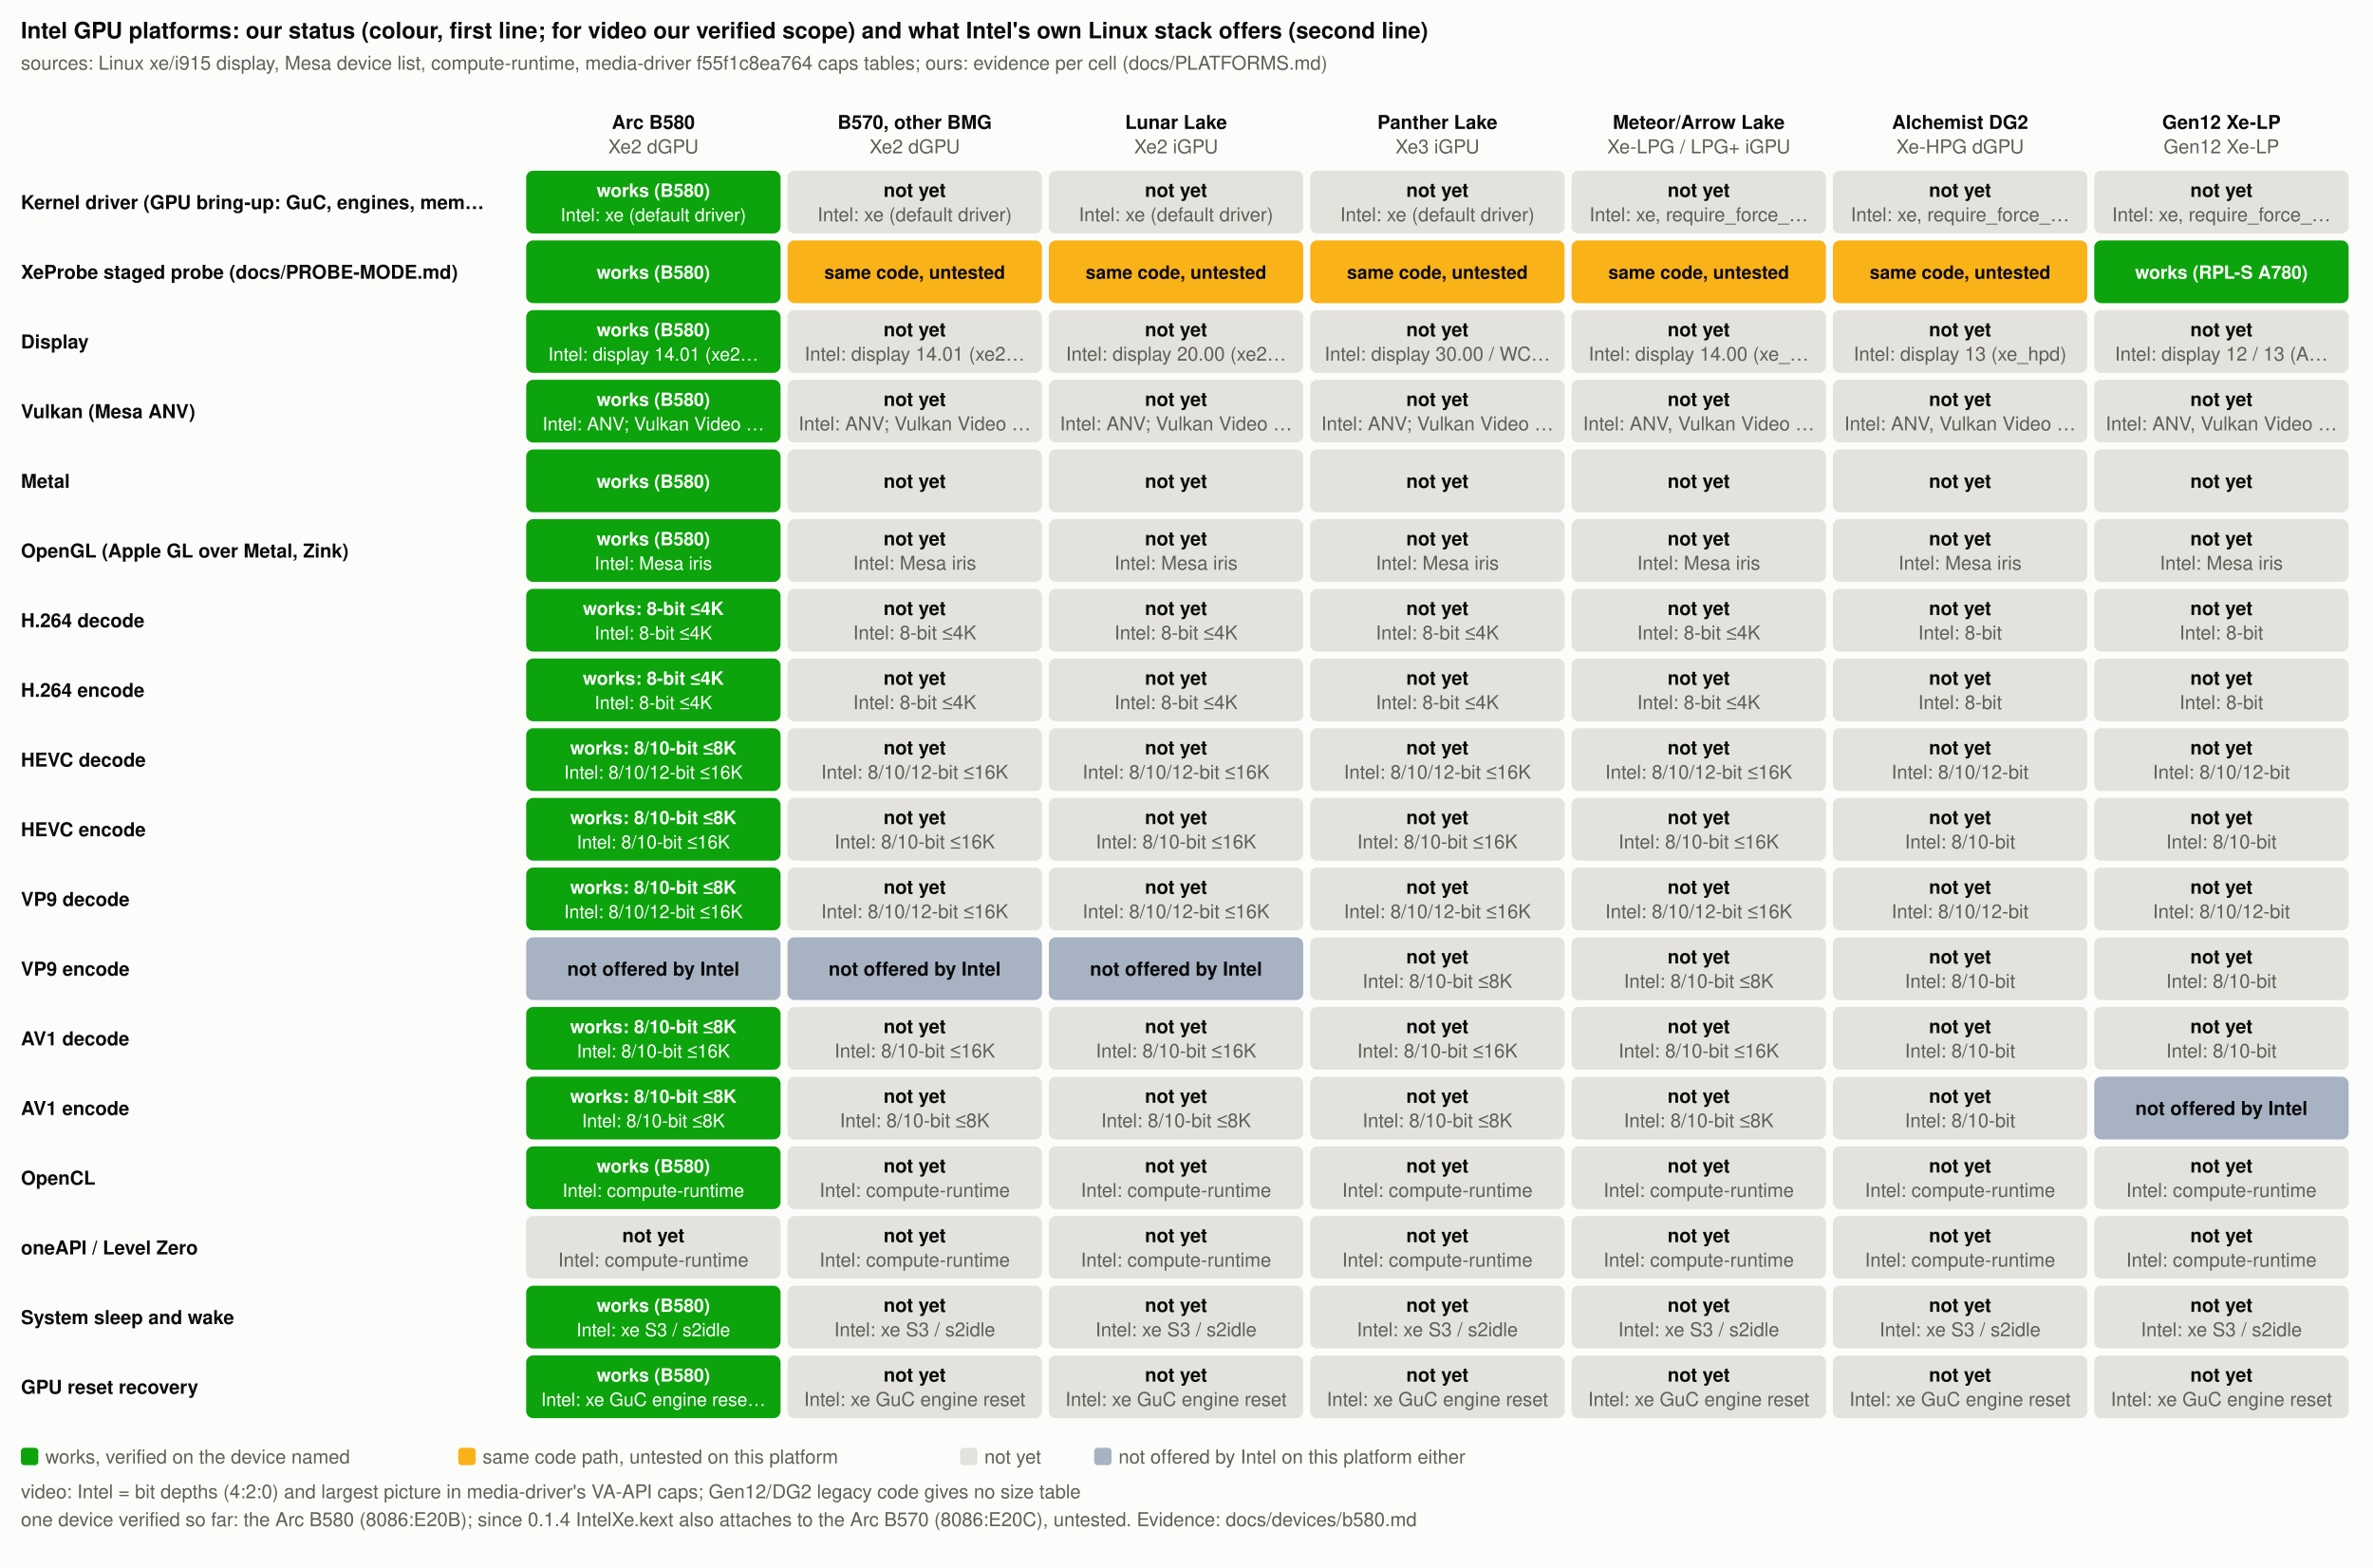
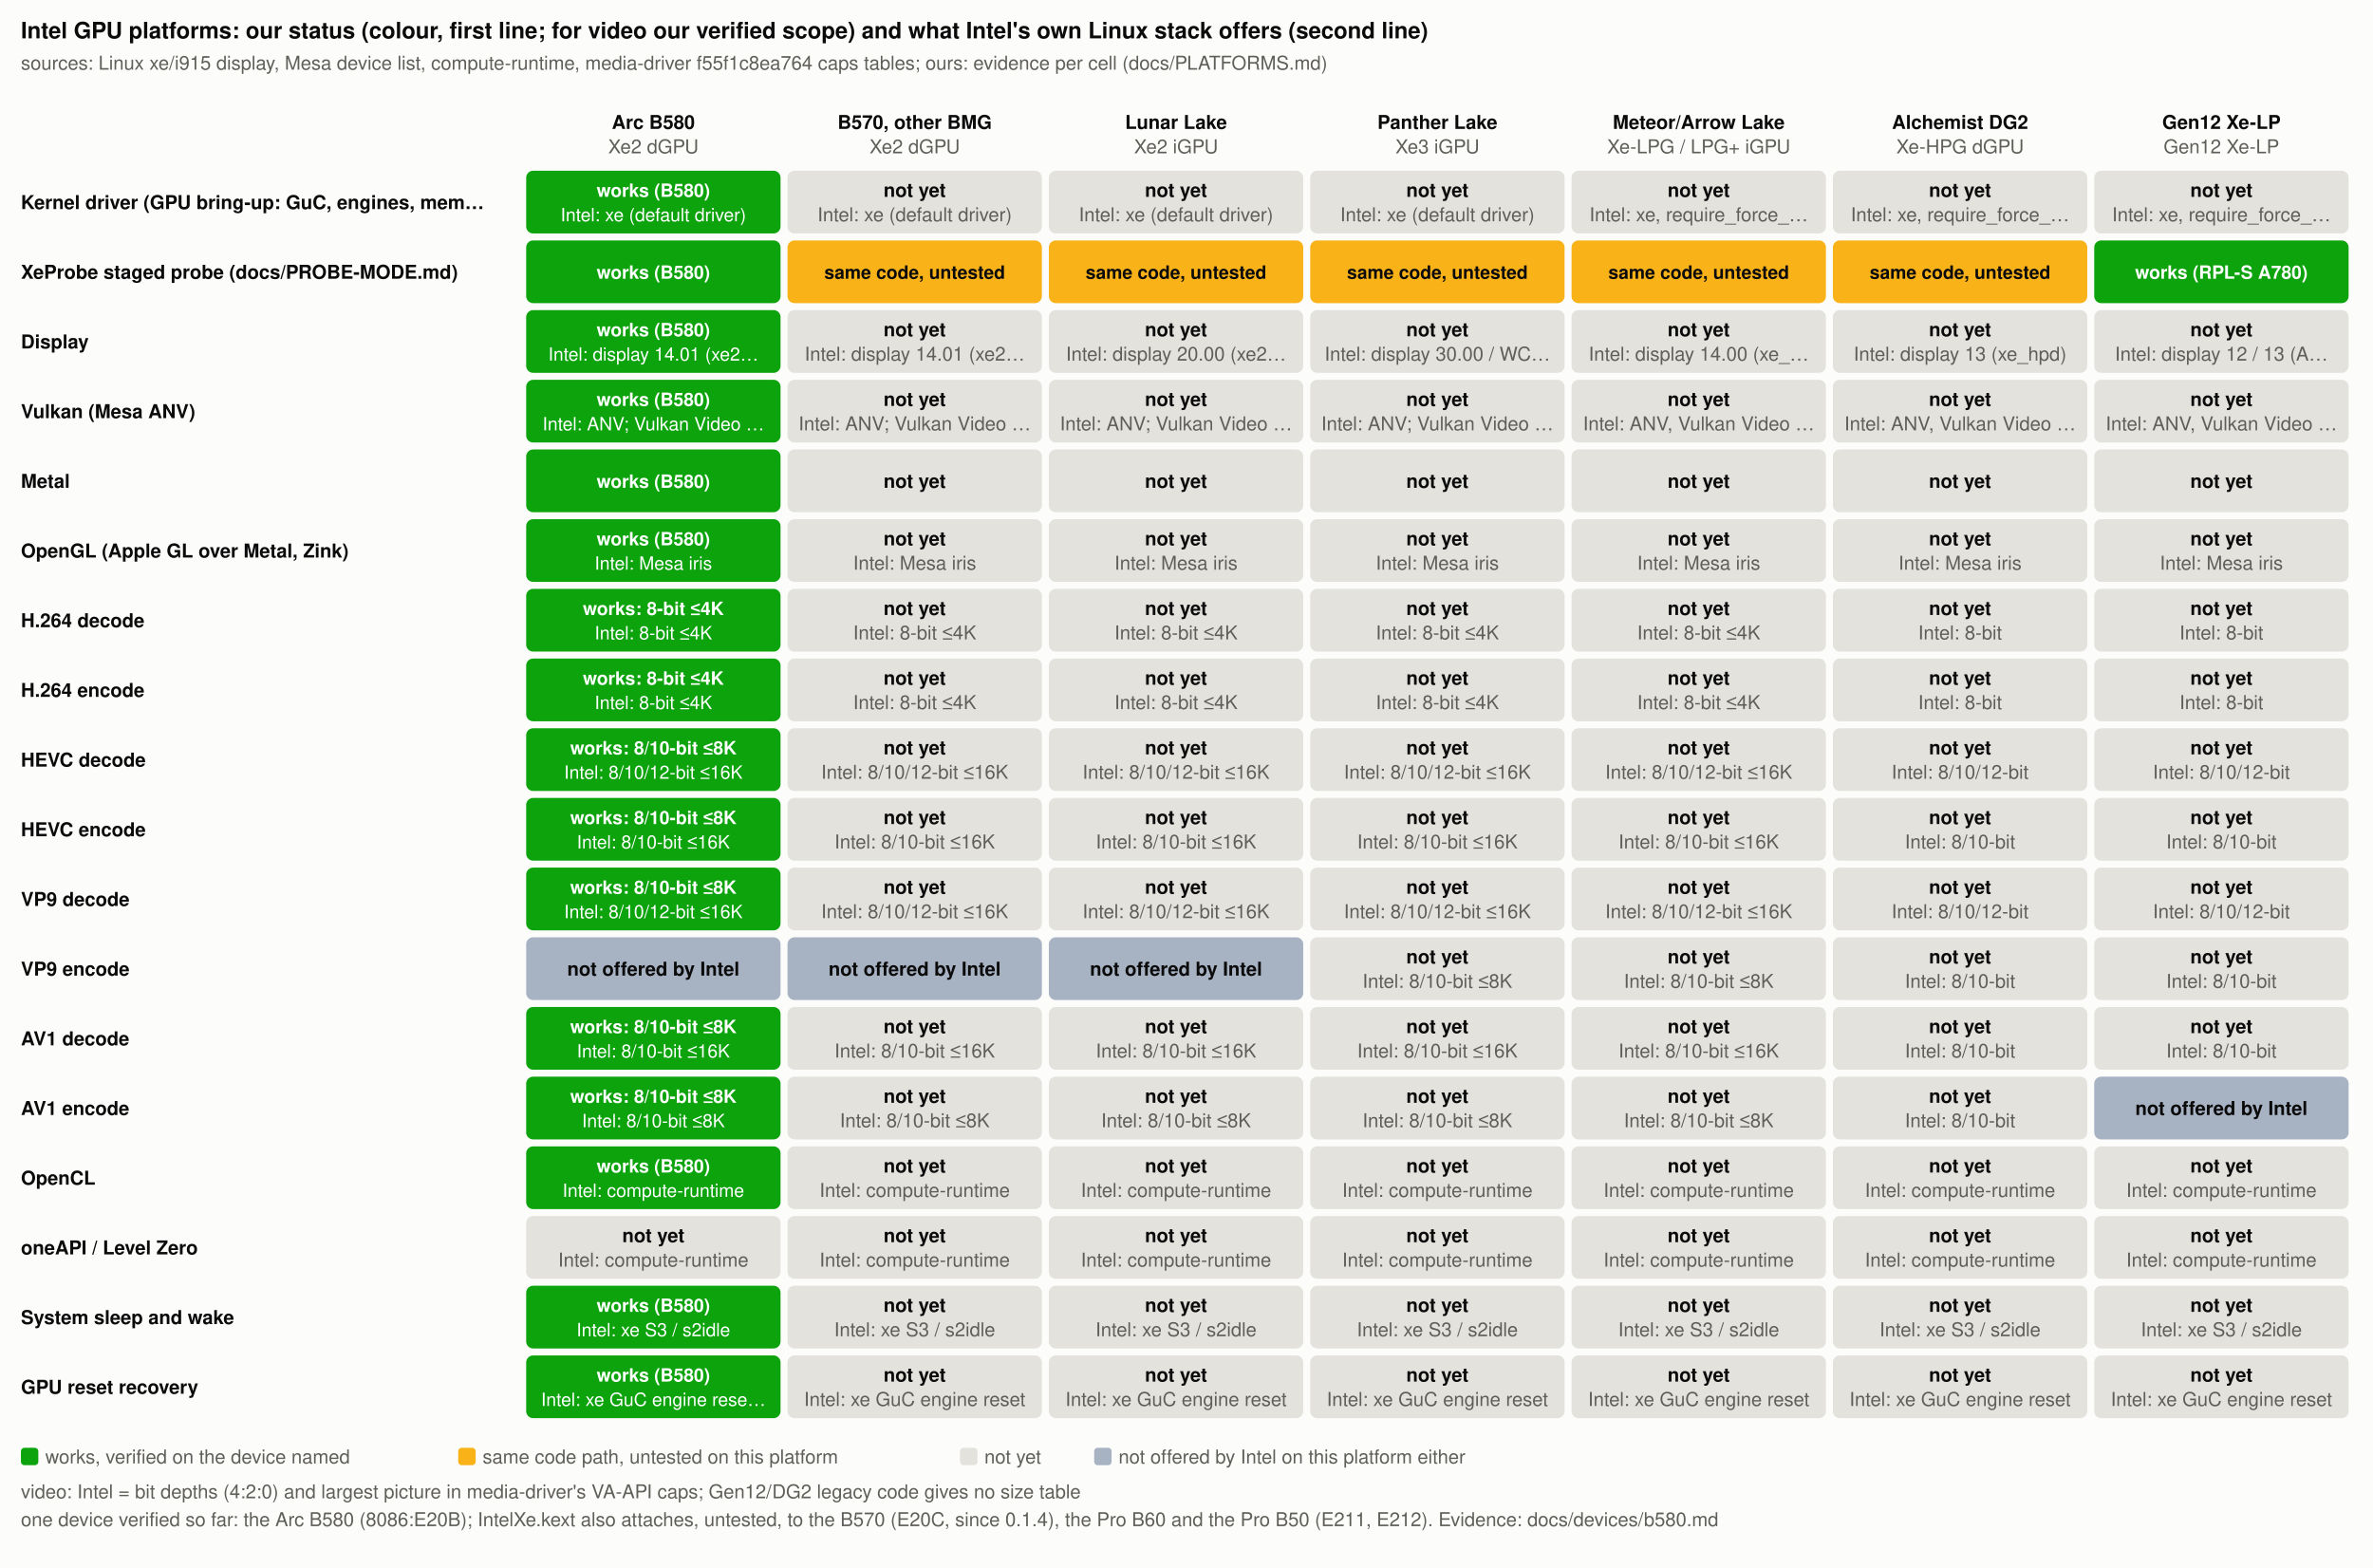
<svg xmlns="http://www.w3.org/2000/svg" width="1362" height="900" viewBox="0 0 1362 900" role="img" aria-label="Intel GPU platforms">
  <style>.bg{fill:#fcfcfb}.fr{fill:none;stroke:#c3c2b7;stroke-width:1}.t{fill:#0b0b0b;font:600 13px -apple-system,BlinkMacSystemFont,'Segoe UI',Helvetica,Arial,sans-serif}.l{fill:#0b0b0b;font:600 11px -apple-system,BlinkMacSystemFont,'Segoe UI',Helvetica,Arial,sans-serif}.s{fill:#5f5e58;font:11px -apple-system,BlinkMacSystemFont,'Segoe UI',Helvetica,Arial,sans-serif}.ok{fill:#0ca30c}.okc{fill:#86cf86}.bad{fill:#d03b3b}.hang{fill:#f5891f}.warn{fill:#fab219}.empty{fill:#e3e2dc}.na{fill:#b3b2a9}.nah{fill:#cfcec6}.blue{fill:#2a78d6}.ns{fill:#a7b2c3}.unv{fill:#7d8ca3}.nn{fill:#3a3a37}@media (prefers-color-scheme:dark){.bg{fill:#1a1a19}.fr{stroke:#383835}.t,.l{fill:#f1f0ea}.s{fill:#a9a89f}.ok{fill:#1fb51f}.okc{fill:#3f7f3f}.bad{fill:#d93636}.hang{fill:#f5891f}.warn{fill:#fab219}.empty{fill:#2a2a27}.na{fill:#6a6963}.nah{fill:#55544e}.blue{fill:#4d94e8}.ns{fill:#56627a}.unv{fill:#6f7f99}.nn{fill:#050505}}</style>
  <rect class="bg" width="1362" height="900" />
  <text x="12.0" y="22.0" class="t" text-anchor="start">Intel GPU platforms: our status (colour, first line; for video our verified scope) and what Intel's own Linux stack offers (second line)</text>
  <text x="12.0" y="40.0" class="s" text-anchor="start">sources: Linux xe/i915 display, Mesa device list, compute-runtime, media-driver f55f1c8ea764 caps tables; ours: evidence per cell (docs/PLATFORMS.md)</text>
  <text x="375.0" y="74.0" class="l" text-anchor="middle">Arc B580</text>
  <text x="375.0" y="88.0" class="s" text-anchor="middle">Xe2 dGPU</text>
  <text x="525.0" y="74.0" class="l" text-anchor="middle">B570, other BMG</text>
  <text x="525.0" y="88.0" class="s" text-anchor="middle">Xe2 dGPU</text>
  <text x="675.0" y="74.0" class="l" text-anchor="middle">Lunar Lake</text>
  <text x="675.0" y="88.0" class="s" text-anchor="middle">Xe2 iGPU</text>
  <text x="825.0" y="74.0" class="l" text-anchor="middle">Panther Lake</text>
  <text x="825.0" y="88.0" class="s" text-anchor="middle">Xe3 iGPU</text>
  <text x="975.0" y="74.0" class="l" text-anchor="middle">Meteor/Arrow Lake</text>
  <text x="975.0" y="88.0" class="s" text-anchor="middle">Xe-LPG / LPG+ iGPU</text>
  <text x="1125.0" y="74.0" class="l" text-anchor="middle">Alchemist DG2</text>
  <text x="1125.0" y="88.0" class="s" text-anchor="middle">Xe-HPG dGPU</text>
  <text x="1275.0" y="74.0" class="l" text-anchor="middle">Gen12 Xe-LP</text>
  <text x="1275.0" y="88.0" class="s" text-anchor="middle">Gen12 Xe-LP</text>
  <text x="12.0" y="120.0" class="l" text-anchor="start">Kernel driver (GPU bring-up: GuC, engines, mem…</text>
  <rect x="302" y="98" width="146" height="36" rx="4" class="ok" />
  <text x="375.0" y="113.0" text-anchor="middle" style="fill:#ffffff;font:600 10.5px -apple-system,BlinkMacSystemFont,Segoe UI,Helvetica,Arial,sans-serif">works (B580)</text>
  <text x="375.0" y="127.0" text-anchor="middle" style="fill:#ffffff;font:400 10.5px -apple-system,BlinkMacSystemFont,Segoe UI,Helvetica,Arial,sans-serif">Intel: xe (default driver)</text>
  <rect x="452" y="98" width="146" height="36" rx="4" class="empty" />
  <text x="525.0" y="113.0" class="l" text-anchor="middle">not yet</text>
  <text x="525.0" y="127.0" class="s" text-anchor="middle">Intel: xe (default driver)</text>
  <rect x="602" y="98" width="146" height="36" rx="4" class="empty" />
  <text x="675.0" y="113.0" class="l" text-anchor="middle">not yet</text>
  <text x="675.0" y="127.0" class="s" text-anchor="middle">Intel: xe (default driver)</text>
  <rect x="752" y="98" width="146" height="36" rx="4" class="empty" />
  <text x="825.0" y="113.0" class="l" text-anchor="middle">not yet</text>
  <text x="825.0" y="127.0" class="s" text-anchor="middle">Intel: xe (default driver)</text>
  <rect x="902" y="98" width="146" height="36" rx="4" class="empty" />
  <text x="975.0" y="113.0" class="l" text-anchor="middle">not yet</text>
  <text x="975.0" y="127.0" class="s" text-anchor="middle">Intel: xe, require_force_…</text>
  <rect x="1052" y="98" width="146" height="36" rx="4" class="empty" />
  <text x="1125.0" y="113.0" class="l" text-anchor="middle">not yet</text>
  <text x="1125.0" y="127.0" class="s" text-anchor="middle">Intel: xe, require_force_…</text>
  <rect x="1202" y="98" width="146" height="36" rx="4" class="empty" />
  <text x="1275.0" y="113.0" class="l" text-anchor="middle">not yet</text>
  <text x="1275.0" y="127.0" class="s" text-anchor="middle">Intel: xe, require_force_…</text>
  <text x="12.0" y="160.0" class="l" text-anchor="start">XeProbe staged probe (docs/PROBE-MODE.md)</text>
  <rect x="302" y="138" width="146" height="36" rx="4" class="ok" />
  <text x="375.0" y="160.0" text-anchor="middle" style="fill:#ffffff;font:600 10.5px -apple-system,BlinkMacSystemFont,Segoe UI,Helvetica,Arial,sans-serif">works (B580)</text>
  <rect x="452" y="138" width="146" height="36" rx="4" class="warn" />
  <text x="525.0" y="160.0" text-anchor="middle" style="fill:#0b0b0b;font:600 10.5px -apple-system,BlinkMacSystemFont,Segoe UI,Helvetica,Arial,sans-serif">same code, untested</text>
  <rect x="602" y="138" width="146" height="36" rx="4" class="warn" />
  <text x="675.0" y="160.0" text-anchor="middle" style="fill:#0b0b0b;font:600 10.5px -apple-system,BlinkMacSystemFont,Segoe UI,Helvetica,Arial,sans-serif">same code, untested</text>
  <rect x="752" y="138" width="146" height="36" rx="4" class="warn" />
  <text x="825.0" y="160.0" text-anchor="middle" style="fill:#0b0b0b;font:600 10.5px -apple-system,BlinkMacSystemFont,Segoe UI,Helvetica,Arial,sans-serif">same code, untested</text>
  <rect x="902" y="138" width="146" height="36" rx="4" class="warn" />
  <text x="975.0" y="160.0" text-anchor="middle" style="fill:#0b0b0b;font:600 10.5px -apple-system,BlinkMacSystemFont,Segoe UI,Helvetica,Arial,sans-serif">same code, untested</text>
  <rect x="1052" y="138" width="146" height="36" rx="4" class="warn" />
  <text x="1125.0" y="160.0" text-anchor="middle" style="fill:#0b0b0b;font:600 10.5px -apple-system,BlinkMacSystemFont,Segoe UI,Helvetica,Arial,sans-serif">same code, untested</text>
  <rect x="1202" y="138" width="146" height="36" rx="4" class="ok" />
  <text x="1275.0" y="160.0" text-anchor="middle" style="fill:#ffffff;font:600 10.5px -apple-system,BlinkMacSystemFont,Segoe UI,Helvetica,Arial,sans-serif">works (RPL-S A780)</text>
  <text x="12.0" y="200.0" class="l" text-anchor="start">Display</text>
  <rect x="302" y="178" width="146" height="36" rx="4" class="ok" />
  <text x="375.0" y="193.0" text-anchor="middle" style="fill:#ffffff;font:600 10.5px -apple-system,BlinkMacSystemFont,Segoe UI,Helvetica,Arial,sans-serif">works (B580)</text>
  <text x="375.0" y="207.0" text-anchor="middle" style="fill:#ffffff;font:400 10.5px -apple-system,BlinkMacSystemFont,Segoe UI,Helvetica,Arial,sans-serif">Intel: display 14.01 (xe2…</text>
  <rect x="452" y="178" width="146" height="36" rx="4" class="empty" />
  <text x="525.0" y="193.0" class="l" text-anchor="middle">not yet</text>
  <text x="525.0" y="207.0" class="s" text-anchor="middle">Intel: display 14.01 (xe2…</text>
  <rect x="602" y="178" width="146" height="36" rx="4" class="empty" />
  <text x="675.0" y="193.0" class="l" text-anchor="middle">not yet</text>
  <text x="675.0" y="207.0" class="s" text-anchor="middle">Intel: display 20.00 (xe2…</text>
  <rect x="752" y="178" width="146" height="36" rx="4" class="empty" />
  <text x="825.0" y="193.0" class="l" text-anchor="middle">not yet</text>
  <text x="825.0" y="207.0" class="s" text-anchor="middle">Intel: display 30.00 / WC…</text>
  <rect x="902" y="178" width="146" height="36" rx="4" class="empty" />
  <text x="975.0" y="193.0" class="l" text-anchor="middle">not yet</text>
  <text x="975.0" y="207.0" class="s" text-anchor="middle">Intel: display 14.00 (xe_…</text>
  <rect x="1052" y="178" width="146" height="36" rx="4" class="empty" />
  <text x="1125.0" y="193.0" class="l" text-anchor="middle">not yet</text>
  <text x="1125.0" y="207.0" class="s" text-anchor="middle">Intel: display 13 (xe_hpd)</text>
  <rect x="1202" y="178" width="146" height="36" rx="4" class="empty" />
  <text x="1275.0" y="193.0" class="l" text-anchor="middle">not yet</text>
  <text x="1275.0" y="207.0" class="s" text-anchor="middle">Intel: display 12 / 13 (A…</text>
  <text x="12.0" y="240.0" class="l" text-anchor="start">Vulkan (Mesa ANV)</text>
  <rect x="302" y="218" width="146" height="36" rx="4" class="ok" />
  <text x="375.0" y="233.0" text-anchor="middle" style="fill:#ffffff;font:600 10.5px -apple-system,BlinkMacSystemFont,Segoe UI,Helvetica,Arial,sans-serif">works (B580)</text>
  <text x="375.0" y="247.0" text-anchor="middle" style="fill:#ffffff;font:400 10.5px -apple-system,BlinkMacSystemFont,Segoe UI,Helvetica,Arial,sans-serif">Intel: ANV; Vulkan Video …</text>
  <rect x="452" y="218" width="146" height="36" rx="4" class="empty" />
  <text x="525.0" y="233.0" class="l" text-anchor="middle">not yet</text>
  <text x="525.0" y="247.0" class="s" text-anchor="middle">Intel: ANV; Vulkan Video …</text>
  <rect x="602" y="218" width="146" height="36" rx="4" class="empty" />
  <text x="675.0" y="233.0" class="l" text-anchor="middle">not yet</text>
  <text x="675.0" y="247.0" class="s" text-anchor="middle">Intel: ANV; Vulkan Video …</text>
  <rect x="752" y="218" width="146" height="36" rx="4" class="empty" />
  <text x="825.0" y="233.0" class="l" text-anchor="middle">not yet</text>
  <text x="825.0" y="247.0" class="s" text-anchor="middle">Intel: ANV; Vulkan Video …</text>
  <rect x="902" y="218" width="146" height="36" rx="4" class="empty" />
  <text x="975.0" y="233.0" class="l" text-anchor="middle">not yet</text>
  <text x="975.0" y="247.0" class="s" text-anchor="middle">Intel: ANV, Vulkan Video …</text>
  <rect x="1052" y="218" width="146" height="36" rx="4" class="empty" />
  <text x="1125.0" y="233.0" class="l" text-anchor="middle">not yet</text>
  <text x="1125.0" y="247.0" class="s" text-anchor="middle">Intel: ANV, Vulkan Video …</text>
  <rect x="1202" y="218" width="146" height="36" rx="4" class="empty" />
  <text x="1275.0" y="233.0" class="l" text-anchor="middle">not yet</text>
  <text x="1275.0" y="247.0" class="s" text-anchor="middle">Intel: ANV, Vulkan Video …</text>
  <text x="12.0" y="280.0" class="l" text-anchor="start">Metal</text>
  <rect x="302" y="258" width="146" height="36" rx="4" class="ok" />
  <text x="375.0" y="280.0" text-anchor="middle" style="fill:#ffffff;font:600 10.5px -apple-system,BlinkMacSystemFont,Segoe UI,Helvetica,Arial,sans-serif">works (B580)</text>
  <rect x="452" y="258" width="146" height="36" rx="4" class="empty" />
  <text x="525.0" y="280.0" class="l" text-anchor="middle">not yet</text>
  <rect x="602" y="258" width="146" height="36" rx="4" class="empty" />
  <text x="675.0" y="280.0" class="l" text-anchor="middle">not yet</text>
  <rect x="752" y="258" width="146" height="36" rx="4" class="empty" />
  <text x="825.0" y="280.0" class="l" text-anchor="middle">not yet</text>
  <rect x="902" y="258" width="146" height="36" rx="4" class="empty" />
  <text x="975.0" y="280.0" class="l" text-anchor="middle">not yet</text>
  <rect x="1052" y="258" width="146" height="36" rx="4" class="empty" />
  <text x="1125.0" y="280.0" class="l" text-anchor="middle">not yet</text>
  <rect x="1202" y="258" width="146" height="36" rx="4" class="empty" />
  <text x="1275.0" y="280.0" class="l" text-anchor="middle">not yet</text>
  <text x="12.0" y="320.0" class="l" text-anchor="start">OpenGL (Apple GL over Metal, Zink)</text>
  <rect x="302" y="298" width="146" height="36" rx="4" class="ok" />
  <text x="375.0" y="313.0" text-anchor="middle" style="fill:#ffffff;font:600 10.5px -apple-system,BlinkMacSystemFont,Segoe UI,Helvetica,Arial,sans-serif">works (B580)</text>
  <text x="375.0" y="327.0" text-anchor="middle" style="fill:#ffffff;font:400 10.5px -apple-system,BlinkMacSystemFont,Segoe UI,Helvetica,Arial,sans-serif">Intel: Mesa iris</text>
  <rect x="452" y="298" width="146" height="36" rx="4" class="empty" />
  <text x="525.0" y="313.0" class="l" text-anchor="middle">not yet</text>
  <text x="525.0" y="327.0" class="s" text-anchor="middle">Intel: Mesa iris</text>
  <rect x="602" y="298" width="146" height="36" rx="4" class="empty" />
  <text x="675.0" y="313.0" class="l" text-anchor="middle">not yet</text>
  <text x="675.0" y="327.0" class="s" text-anchor="middle">Intel: Mesa iris</text>
  <rect x="752" y="298" width="146" height="36" rx="4" class="empty" />
  <text x="825.0" y="313.0" class="l" text-anchor="middle">not yet</text>
  <text x="825.0" y="327.0" class="s" text-anchor="middle">Intel: Mesa iris</text>
  <rect x="902" y="298" width="146" height="36" rx="4" class="empty" />
  <text x="975.0" y="313.0" class="l" text-anchor="middle">not yet</text>
  <text x="975.0" y="327.0" class="s" text-anchor="middle">Intel: Mesa iris</text>
  <rect x="1052" y="298" width="146" height="36" rx="4" class="empty" />
  <text x="1125.0" y="313.0" class="l" text-anchor="middle">not yet</text>
  <text x="1125.0" y="327.0" class="s" text-anchor="middle">Intel: Mesa iris</text>
  <rect x="1202" y="298" width="146" height="36" rx="4" class="empty" />
  <text x="1275.0" y="313.0" class="l" text-anchor="middle">not yet</text>
  <text x="1275.0" y="327.0" class="s" text-anchor="middle">Intel: Mesa iris</text>
  <text x="12.0" y="360.0" class="l" text-anchor="start">H.264 decode</text>
  <rect x="302" y="338" width="146" height="36" rx="4" class="ok" />
  <text x="375.0" y="353.0" text-anchor="middle" style="fill:#ffffff;font:600 10.5px -apple-system,BlinkMacSystemFont,Segoe UI,Helvetica,Arial,sans-serif">works: 8-bit ≤4K</text>
  <text x="375.0" y="367.0" text-anchor="middle" style="fill:#ffffff;font:400 10.5px -apple-system,BlinkMacSystemFont,Segoe UI,Helvetica,Arial,sans-serif">Intel: 8-bit ≤4K</text>
  <rect x="452" y="338" width="146" height="36" rx="4" class="empty" />
  <text x="525.0" y="353.0" class="l" text-anchor="middle">not yet</text>
  <text x="525.0" y="367.0" class="s" text-anchor="middle">Intel: 8-bit ≤4K</text>
  <rect x="602" y="338" width="146" height="36" rx="4" class="empty" />
  <text x="675.0" y="353.0" class="l" text-anchor="middle">not yet</text>
  <text x="675.0" y="367.0" class="s" text-anchor="middle">Intel: 8-bit ≤4K</text>
  <rect x="752" y="338" width="146" height="36" rx="4" class="empty" />
  <text x="825.0" y="353.0" class="l" text-anchor="middle">not yet</text>
  <text x="825.0" y="367.0" class="s" text-anchor="middle">Intel: 8-bit ≤4K</text>
  <rect x="902" y="338" width="146" height="36" rx="4" class="empty" />
  <text x="975.0" y="353.0" class="l" text-anchor="middle">not yet</text>
  <text x="975.0" y="367.0" class="s" text-anchor="middle">Intel: 8-bit ≤4K</text>
  <rect x="1052" y="338" width="146" height="36" rx="4" class="empty" />
  <text x="1125.0" y="353.0" class="l" text-anchor="middle">not yet</text>
  <text x="1125.0" y="367.0" class="s" text-anchor="middle">Intel: 8-bit</text>
  <rect x="1202" y="338" width="146" height="36" rx="4" class="empty" />
  <text x="1275.0" y="353.0" class="l" text-anchor="middle">not yet</text>
  <text x="1275.0" y="367.0" class="s" text-anchor="middle">Intel: 8-bit</text>
  <text x="12.0" y="400.0" class="l" text-anchor="start">H.264 encode</text>
  <rect x="302" y="378" width="146" height="36" rx="4" class="ok" />
  <text x="375.0" y="393.0" text-anchor="middle" style="fill:#ffffff;font:600 10.5px -apple-system,BlinkMacSystemFont,Segoe UI,Helvetica,Arial,sans-serif">works: 8-bit ≤4K</text>
  <text x="375.0" y="407.0" text-anchor="middle" style="fill:#ffffff;font:400 10.5px -apple-system,BlinkMacSystemFont,Segoe UI,Helvetica,Arial,sans-serif">Intel: 8-bit ≤4K</text>
  <rect x="452" y="378" width="146" height="36" rx="4" class="empty" />
  <text x="525.0" y="393.0" class="l" text-anchor="middle">not yet</text>
  <text x="525.0" y="407.0" class="s" text-anchor="middle">Intel: 8-bit ≤4K</text>
  <rect x="602" y="378" width="146" height="36" rx="4" class="empty" />
  <text x="675.0" y="393.0" class="l" text-anchor="middle">not yet</text>
  <text x="675.0" y="407.0" class="s" text-anchor="middle">Intel: 8-bit ≤4K</text>
  <rect x="752" y="378" width="146" height="36" rx="4" class="empty" />
  <text x="825.0" y="393.0" class="l" text-anchor="middle">not yet</text>
  <text x="825.0" y="407.0" class="s" text-anchor="middle">Intel: 8-bit ≤4K</text>
  <rect x="902" y="378" width="146" height="36" rx="4" class="empty" />
  <text x="975.0" y="393.0" class="l" text-anchor="middle">not yet</text>
  <text x="975.0" y="407.0" class="s" text-anchor="middle">Intel: 8-bit ≤4K</text>
  <rect x="1052" y="378" width="146" height="36" rx="4" class="empty" />
  <text x="1125.0" y="393.0" class="l" text-anchor="middle">not yet</text>
  <text x="1125.0" y="407.0" class="s" text-anchor="middle">Intel: 8-bit</text>
  <rect x="1202" y="378" width="146" height="36" rx="4" class="empty" />
  <text x="1275.0" y="393.0" class="l" text-anchor="middle">not yet</text>
  <text x="1275.0" y="407.0" class="s" text-anchor="middle">Intel: 8-bit</text>
  <text x="12.0" y="440.0" class="l" text-anchor="start">HEVC decode</text>
  <rect x="302" y="418" width="146" height="36" rx="4" class="ok" />
  <text x="375.0" y="433.0" text-anchor="middle" style="fill:#ffffff;font:600 10.5px -apple-system,BlinkMacSystemFont,Segoe UI,Helvetica,Arial,sans-serif">works: 8/10-bit ≤8K</text>
  <text x="375.0" y="447.0" text-anchor="middle" style="fill:#ffffff;font:400 10.5px -apple-system,BlinkMacSystemFont,Segoe UI,Helvetica,Arial,sans-serif">Intel: 8/10/12-bit ≤16K</text>
  <rect x="452" y="418" width="146" height="36" rx="4" class="empty" />
  <text x="525.0" y="433.0" class="l" text-anchor="middle">not yet</text>
  <text x="525.0" y="447.0" class="s" text-anchor="middle">Intel: 8/10/12-bit ≤16K</text>
  <rect x="602" y="418" width="146" height="36" rx="4" class="empty" />
  <text x="675.0" y="433.0" class="l" text-anchor="middle">not yet</text>
  <text x="675.0" y="447.0" class="s" text-anchor="middle">Intel: 8/10/12-bit ≤16K</text>
  <rect x="752" y="418" width="146" height="36" rx="4" class="empty" />
  <text x="825.0" y="433.0" class="l" text-anchor="middle">not yet</text>
  <text x="825.0" y="447.0" class="s" text-anchor="middle">Intel: 8/10/12-bit ≤16K</text>
  <rect x="902" y="418" width="146" height="36" rx="4" class="empty" />
  <text x="975.0" y="433.0" class="l" text-anchor="middle">not yet</text>
  <text x="975.0" y="447.0" class="s" text-anchor="middle">Intel: 8/10/12-bit ≤16K</text>
  <rect x="1052" y="418" width="146" height="36" rx="4" class="empty" />
  <text x="1125.0" y="433.0" class="l" text-anchor="middle">not yet</text>
  <text x="1125.0" y="447.0" class="s" text-anchor="middle">Intel: 8/10/12-bit</text>
  <rect x="1202" y="418" width="146" height="36" rx="4" class="empty" />
  <text x="1275.0" y="433.0" class="l" text-anchor="middle">not yet</text>
  <text x="1275.0" y="447.0" class="s" text-anchor="middle">Intel: 8/10/12-bit</text>
  <text x="12.0" y="480.0" class="l" text-anchor="start">HEVC encode</text>
  <rect x="302" y="458" width="146" height="36" rx="4" class="ok" />
  <text x="375.0" y="473.0" text-anchor="middle" style="fill:#ffffff;font:600 10.5px -apple-system,BlinkMacSystemFont,Segoe UI,Helvetica,Arial,sans-serif">works: 8/10-bit ≤8K</text>
  <text x="375.0" y="487.0" text-anchor="middle" style="fill:#ffffff;font:400 10.5px -apple-system,BlinkMacSystemFont,Segoe UI,Helvetica,Arial,sans-serif">Intel: 8/10-bit ≤16K</text>
  <rect x="452" y="458" width="146" height="36" rx="4" class="empty" />
  <text x="525.0" y="473.0" class="l" text-anchor="middle">not yet</text>
  <text x="525.0" y="487.0" class="s" text-anchor="middle">Intel: 8/10-bit ≤16K</text>
  <rect x="602" y="458" width="146" height="36" rx="4" class="empty" />
  <text x="675.0" y="473.0" class="l" text-anchor="middle">not yet</text>
  <text x="675.0" y="487.0" class="s" text-anchor="middle">Intel: 8/10-bit ≤16K</text>
  <rect x="752" y="458" width="146" height="36" rx="4" class="empty" />
  <text x="825.0" y="473.0" class="l" text-anchor="middle">not yet</text>
  <text x="825.0" y="487.0" class="s" text-anchor="middle">Intel: 8/10-bit ≤16K</text>
  <rect x="902" y="458" width="146" height="36" rx="4" class="empty" />
  <text x="975.0" y="473.0" class="l" text-anchor="middle">not yet</text>
  <text x="975.0" y="487.0" class="s" text-anchor="middle">Intel: 8/10-bit ≤16K</text>
  <rect x="1052" y="458" width="146" height="36" rx="4" class="empty" />
  <text x="1125.0" y="473.0" class="l" text-anchor="middle">not yet</text>
  <text x="1125.0" y="487.0" class="s" text-anchor="middle">Intel: 8/10-bit</text>
  <rect x="1202" y="458" width="146" height="36" rx="4" class="empty" />
  <text x="1275.0" y="473.0" class="l" text-anchor="middle">not yet</text>
  <text x="1275.0" y="487.0" class="s" text-anchor="middle">Intel: 8/10-bit</text>
  <text x="12.0" y="520.0" class="l" text-anchor="start">VP9 decode</text>
  <rect x="302" y="498" width="146" height="36" rx="4" class="ok" />
  <text x="375.0" y="513.0" text-anchor="middle" style="fill:#ffffff;font:600 10.5px -apple-system,BlinkMacSystemFont,Segoe UI,Helvetica,Arial,sans-serif">works: 8/10-bit ≤8K</text>
  <text x="375.0" y="527.0" text-anchor="middle" style="fill:#ffffff;font:400 10.5px -apple-system,BlinkMacSystemFont,Segoe UI,Helvetica,Arial,sans-serif">Intel: 8/10/12-bit ≤16K</text>
  <rect x="452" y="498" width="146" height="36" rx="4" class="empty" />
  <text x="525.0" y="513.0" class="l" text-anchor="middle">not yet</text>
  <text x="525.0" y="527.0" class="s" text-anchor="middle">Intel: 8/10/12-bit ≤16K</text>
  <rect x="602" y="498" width="146" height="36" rx="4" class="empty" />
  <text x="675.0" y="513.0" class="l" text-anchor="middle">not yet</text>
  <text x="675.0" y="527.0" class="s" text-anchor="middle">Intel: 8/10/12-bit ≤16K</text>
  <rect x="752" y="498" width="146" height="36" rx="4" class="empty" />
  <text x="825.0" y="513.0" class="l" text-anchor="middle">not yet</text>
  <text x="825.0" y="527.0" class="s" text-anchor="middle">Intel: 8/10/12-bit ≤16K</text>
  <rect x="902" y="498" width="146" height="36" rx="4" class="empty" />
  <text x="975.0" y="513.0" class="l" text-anchor="middle">not yet</text>
  <text x="975.0" y="527.0" class="s" text-anchor="middle">Intel: 8/10/12-bit ≤16K</text>
  <rect x="1052" y="498" width="146" height="36" rx="4" class="empty" />
  <text x="1125.0" y="513.0" class="l" text-anchor="middle">not yet</text>
  <text x="1125.0" y="527.0" class="s" text-anchor="middle">Intel: 8/10/12-bit</text>
  <rect x="1202" y="498" width="146" height="36" rx="4" class="empty" />
  <text x="1275.0" y="513.0" class="l" text-anchor="middle">not yet</text>
  <text x="1275.0" y="527.0" class="s" text-anchor="middle">Intel: 8/10/12-bit</text>
  <text x="12.0" y="560.0" class="l" text-anchor="start">VP9 encode</text>
  <rect x="302" y="538" width="146" height="36" rx="4" class="ns" />
  <text x="375.0" y="560.0" class="l" text-anchor="middle">not offered by Intel</text>
  <rect x="452" y="538" width="146" height="36" rx="4" class="ns" />
  <text x="525.0" y="560.0" class="l" text-anchor="middle">not offered by Intel</text>
  <rect x="602" y="538" width="146" height="36" rx="4" class="ns" />
  <text x="675.0" y="560.0" class="l" text-anchor="middle">not offered by Intel</text>
  <rect x="752" y="538" width="146" height="36" rx="4" class="empty" />
  <text x="825.0" y="553.0" class="l" text-anchor="middle">not yet</text>
  <text x="825.0" y="567.0" class="s" text-anchor="middle">Intel: 8/10-bit ≤8K</text>
  <rect x="902" y="538" width="146" height="36" rx="4" class="empty" />
  <text x="975.0" y="553.0" class="l" text-anchor="middle">not yet</text>
  <text x="975.0" y="567.0" class="s" text-anchor="middle">Intel: 8/10-bit ≤8K</text>
  <rect x="1052" y="538" width="146" height="36" rx="4" class="empty" />
  <text x="1125.0" y="553.0" class="l" text-anchor="middle">not yet</text>
  <text x="1125.0" y="567.0" class="s" text-anchor="middle">Intel: 8/10-bit</text>
  <rect x="1202" y="538" width="146" height="36" rx="4" class="empty" />
  <text x="1275.0" y="553.0" class="l" text-anchor="middle">not yet</text>
  <text x="1275.0" y="567.0" class="s" text-anchor="middle">Intel: 8/10-bit</text>
  <text x="12.0" y="600.0" class="l" text-anchor="start">AV1 decode</text>
  <rect x="302" y="578" width="146" height="36" rx="4" class="ok" />
  <text x="375.0" y="593.0" text-anchor="middle" style="fill:#ffffff;font:600 10.5px -apple-system,BlinkMacSystemFont,Segoe UI,Helvetica,Arial,sans-serif">works: 8/10-bit ≤8K</text>
  <text x="375.0" y="607.0" text-anchor="middle" style="fill:#ffffff;font:400 10.5px -apple-system,BlinkMacSystemFont,Segoe UI,Helvetica,Arial,sans-serif">Intel: 8/10-bit ≤16K</text>
  <rect x="452" y="578" width="146" height="36" rx="4" class="empty" />
  <text x="525.0" y="593.0" class="l" text-anchor="middle">not yet</text>
  <text x="525.0" y="607.0" class="s" text-anchor="middle">Intel: 8/10-bit ≤16K</text>
  <rect x="602" y="578" width="146" height="36" rx="4" class="empty" />
  <text x="675.0" y="593.0" class="l" text-anchor="middle">not yet</text>
  <text x="675.0" y="607.0" class="s" text-anchor="middle">Intel: 8/10-bit ≤16K</text>
  <rect x="752" y="578" width="146" height="36" rx="4" class="empty" />
  <text x="825.0" y="593.0" class="l" text-anchor="middle">not yet</text>
  <text x="825.0" y="607.0" class="s" text-anchor="middle">Intel: 8/10-bit ≤16K</text>
  <rect x="902" y="578" width="146" height="36" rx="4" class="empty" />
  <text x="975.0" y="593.0" class="l" text-anchor="middle">not yet</text>
  <text x="975.0" y="607.0" class="s" text-anchor="middle">Intel: 8/10-bit ≤16K</text>
  <rect x="1052" y="578" width="146" height="36" rx="4" class="empty" />
  <text x="1125.0" y="593.0" class="l" text-anchor="middle">not yet</text>
  <text x="1125.0" y="607.0" class="s" text-anchor="middle">Intel: 8/10-bit</text>
  <rect x="1202" y="578" width="146" height="36" rx="4" class="empty" />
  <text x="1275.0" y="593.0" class="l" text-anchor="middle">not yet</text>
  <text x="1275.0" y="607.0" class="s" text-anchor="middle">Intel: 8/10-bit</text>
  <text x="12.0" y="640.0" class="l" text-anchor="start">AV1 encode</text>
  <rect x="302" y="618" width="146" height="36" rx="4" class="ok" />
  <text x="375.0" y="633.0" text-anchor="middle" style="fill:#ffffff;font:600 10.5px -apple-system,BlinkMacSystemFont,Segoe UI,Helvetica,Arial,sans-serif">works: 8/10-bit ≤8K</text>
  <text x="375.0" y="647.0" text-anchor="middle" style="fill:#ffffff;font:400 10.5px -apple-system,BlinkMacSystemFont,Segoe UI,Helvetica,Arial,sans-serif">Intel: 8/10-bit ≤8K</text>
  <rect x="452" y="618" width="146" height="36" rx="4" class="empty" />
  <text x="525.0" y="633.0" class="l" text-anchor="middle">not yet</text>
  <text x="525.0" y="647.0" class="s" text-anchor="middle">Intel: 8/10-bit ≤8K</text>
  <rect x="602" y="618" width="146" height="36" rx="4" class="empty" />
  <text x="675.0" y="633.0" class="l" text-anchor="middle">not yet</text>
  <text x="675.0" y="647.0" class="s" text-anchor="middle">Intel: 8/10-bit ≤8K</text>
  <rect x="752" y="618" width="146" height="36" rx="4" class="empty" />
  <text x="825.0" y="633.0" class="l" text-anchor="middle">not yet</text>
  <text x="825.0" y="647.0" class="s" text-anchor="middle">Intel: 8/10-bit ≤8K</text>
  <rect x="902" y="618" width="146" height="36" rx="4" class="empty" />
  <text x="975.0" y="633.0" class="l" text-anchor="middle">not yet</text>
  <text x="975.0" y="647.0" class="s" text-anchor="middle">Intel: 8/10-bit ≤8K</text>
  <rect x="1052" y="618" width="146" height="36" rx="4" class="empty" />
  <text x="1125.0" y="633.0" class="l" text-anchor="middle">not yet</text>
  <text x="1125.0" y="647.0" class="s" text-anchor="middle">Intel: 8/10-bit</text>
  <rect x="1202" y="618" width="146" height="36" rx="4" class="ns" />
  <text x="1275.0" y="640.0" class="l" text-anchor="middle">not offered by Intel</text>
  <text x="12.0" y="680.0" class="l" text-anchor="start">OpenCL</text>
  <rect x="302" y="658" width="146" height="36" rx="4" class="ok" />
  <text x="375.0" y="673.0" text-anchor="middle" style="fill:#ffffff;font:600 10.5px -apple-system,BlinkMacSystemFont,Segoe UI,Helvetica,Arial,sans-serif">works (B580)</text>
  <text x="375.0" y="687.0" text-anchor="middle" style="fill:#ffffff;font:400 10.5px -apple-system,BlinkMacSystemFont,Segoe UI,Helvetica,Arial,sans-serif">Intel: compute-runtime</text>
  <rect x="452" y="658" width="146" height="36" rx="4" class="empty" />
  <text x="525.0" y="673.0" class="l" text-anchor="middle">not yet</text>
  <text x="525.0" y="687.0" class="s" text-anchor="middle">Intel: compute-runtime</text>
  <rect x="602" y="658" width="146" height="36" rx="4" class="empty" />
  <text x="675.0" y="673.0" class="l" text-anchor="middle">not yet</text>
  <text x="675.0" y="687.0" class="s" text-anchor="middle">Intel: compute-runtime</text>
  <rect x="752" y="658" width="146" height="36" rx="4" class="empty" />
  <text x="825.0" y="673.0" class="l" text-anchor="middle">not yet</text>
  <text x="825.0" y="687.0" class="s" text-anchor="middle">Intel: compute-runtime</text>
  <rect x="902" y="658" width="146" height="36" rx="4" class="empty" />
  <text x="975.0" y="673.0" class="l" text-anchor="middle">not yet</text>
  <text x="975.0" y="687.0" class="s" text-anchor="middle">Intel: compute-runtime</text>
  <rect x="1052" y="658" width="146" height="36" rx="4" class="empty" />
  <text x="1125.0" y="673.0" class="l" text-anchor="middle">not yet</text>
  <text x="1125.0" y="687.0" class="s" text-anchor="middle">Intel: compute-runtime</text>
  <rect x="1202" y="658" width="146" height="36" rx="4" class="empty" />
  <text x="1275.0" y="673.0" class="l" text-anchor="middle">not yet</text>
  <text x="1275.0" y="687.0" class="s" text-anchor="middle">Intel: compute-runtime</text>
  <text x="12.0" y="720.0" class="l" text-anchor="start">oneAPI / Level Zero</text>
  <rect x="302" y="698" width="146" height="36" rx="4" class="empty" />
  <text x="375.0" y="713.0" class="l" text-anchor="middle">not yet</text>
  <text x="375.0" y="727.0" class="s" text-anchor="middle">Intel: compute-runtime</text>
  <rect x="452" y="698" width="146" height="36" rx="4" class="empty" />
  <text x="525.0" y="713.0" class="l" text-anchor="middle">not yet</text>
  <text x="525.0" y="727.0" class="s" text-anchor="middle">Intel: compute-runtime</text>
  <rect x="602" y="698" width="146" height="36" rx="4" class="empty" />
  <text x="675.0" y="713.0" class="l" text-anchor="middle">not yet</text>
  <text x="675.0" y="727.0" class="s" text-anchor="middle">Intel: compute-runtime</text>
  <rect x="752" y="698" width="146" height="36" rx="4" class="empty" />
  <text x="825.0" y="713.0" class="l" text-anchor="middle">not yet</text>
  <text x="825.0" y="727.0" class="s" text-anchor="middle">Intel: compute-runtime</text>
  <rect x="902" y="698" width="146" height="36" rx="4" class="empty" />
  <text x="975.0" y="713.0" class="l" text-anchor="middle">not yet</text>
  <text x="975.0" y="727.0" class="s" text-anchor="middle">Intel: compute-runtime</text>
  <rect x="1052" y="698" width="146" height="36" rx="4" class="empty" />
  <text x="1125.0" y="713.0" class="l" text-anchor="middle">not yet</text>
  <text x="1125.0" y="727.0" class="s" text-anchor="middle">Intel: compute-runtime</text>
  <rect x="1202" y="698" width="146" height="36" rx="4" class="empty" />
  <text x="1275.0" y="713.0" class="l" text-anchor="middle">not yet</text>
  <text x="1275.0" y="727.0" class="s" text-anchor="middle">Intel: compute-runtime</text>
  <text x="12.0" y="760.0" class="l" text-anchor="start">System sleep and wake</text>
  <rect x="302" y="738" width="146" height="36" rx="4" class="ok" />
  <text x="375.0" y="753.0" text-anchor="middle" style="fill:#ffffff;font:600 10.5px -apple-system,BlinkMacSystemFont,Segoe UI,Helvetica,Arial,sans-serif">works (B580)</text>
  <text x="375.0" y="767.0" text-anchor="middle" style="fill:#ffffff;font:400 10.5px -apple-system,BlinkMacSystemFont,Segoe UI,Helvetica,Arial,sans-serif">Intel: xe S3 / s2idle</text>
  <rect x="452" y="738" width="146" height="36" rx="4" class="empty" />
  <text x="525.0" y="753.0" class="l" text-anchor="middle">not yet</text>
  <text x="525.0" y="767.0" class="s" text-anchor="middle">Intel: xe S3 / s2idle</text>
  <rect x="602" y="738" width="146" height="36" rx="4" class="empty" />
  <text x="675.0" y="753.0" class="l" text-anchor="middle">not yet</text>
  <text x="675.0" y="767.0" class="s" text-anchor="middle">Intel: xe S3 / s2idle</text>
  <rect x="752" y="738" width="146" height="36" rx="4" class="empty" />
  <text x="825.0" y="753.0" class="l" text-anchor="middle">not yet</text>
  <text x="825.0" y="767.0" class="s" text-anchor="middle">Intel: xe S3 / s2idle</text>
  <rect x="902" y="738" width="146" height="36" rx="4" class="empty" />
  <text x="975.0" y="753.0" class="l" text-anchor="middle">not yet</text>
  <text x="975.0" y="767.0" class="s" text-anchor="middle">Intel: xe S3 / s2idle</text>
  <rect x="1052" y="738" width="146" height="36" rx="4" class="empty" />
  <text x="1125.0" y="753.0" class="l" text-anchor="middle">not yet</text>
  <text x="1125.0" y="767.0" class="s" text-anchor="middle">Intel: xe S3 / s2idle</text>
  <rect x="1202" y="738" width="146" height="36" rx="4" class="empty" />
  <text x="1275.0" y="753.0" class="l" text-anchor="middle">not yet</text>
  <text x="1275.0" y="767.0" class="s" text-anchor="middle">Intel: xe S3 / s2idle</text>
  <text x="12.0" y="800.0" class="l" text-anchor="start">GPU reset recovery</text>
  <rect x="302" y="778" width="146" height="36" rx="4" class="ok" />
  <text x="375.0" y="793.0" text-anchor="middle" style="fill:#ffffff;font:600 10.5px -apple-system,BlinkMacSystemFont,Segoe UI,Helvetica,Arial,sans-serif">works (B580)</text>
  <text x="375.0" y="807.0" text-anchor="middle" style="fill:#ffffff;font:400 10.5px -apple-system,BlinkMacSystemFont,Segoe UI,Helvetica,Arial,sans-serif">Intel: xe GuC engine rese…</text>
  <rect x="452" y="778" width="146" height="36" rx="4" class="empty" />
  <text x="525.0" y="793.0" class="l" text-anchor="middle">not yet</text>
  <text x="525.0" y="807.0" class="s" text-anchor="middle">Intel: xe GuC engine reset</text>
  <rect x="602" y="778" width="146" height="36" rx="4" class="empty" />
  <text x="675.0" y="793.0" class="l" text-anchor="middle">not yet</text>
  <text x="675.0" y="807.0" class="s" text-anchor="middle">Intel: xe GuC engine reset</text>
  <rect x="752" y="778" width="146" height="36" rx="4" class="empty" />
  <text x="825.0" y="793.0" class="l" text-anchor="middle">not yet</text>
  <text x="825.0" y="807.0" class="s" text-anchor="middle">Intel: xe GuC engine reset</text>
  <rect x="902" y="778" width="146" height="36" rx="4" class="empty" />
  <text x="975.0" y="793.0" class="l" text-anchor="middle">not yet</text>
  <text x="975.0" y="807.0" class="s" text-anchor="middle">Intel: xe GuC engine reset</text>
  <rect x="1052" y="778" width="146" height="36" rx="4" class="empty" />
  <text x="1125.0" y="793.0" class="l" text-anchor="middle">not yet</text>
  <text x="1125.0" y="807.0" class="s" text-anchor="middle">Intel: xe GuC engine reset</text>
  <rect x="1202" y="778" width="146" height="36" rx="4" class="empty" />
  <text x="1275.0" y="793.0" class="l" text-anchor="middle">not yet</text>
  <text x="1275.0" y="807.0" class="s" text-anchor="middle">Intel: xe GuC engine reset</text>
  <rect x="12" y="831" width="10" height="10" rx="2" class="ok" />
  <text x="26.0" y="840.0" class="s" text-anchor="start">works, verified on the device named</text>
  <rect x="263" y="831" width="10" height="10" rx="2" class="warn" />
  <text x="277.0" y="840.0" class="s" text-anchor="start">same code path, untested on this platform</text>
  <rect x="551" y="831" width="10" height="10" rx="2" class="empty" />
  <text x="565.0" y="840.0" class="s" text-anchor="start">not yet</text>
  <rect x="628" y="831" width="10" height="10" rx="2" class="ns" />
  <text x="642.0" y="840.0" class="s" text-anchor="start">not offered by Intel on this platform either</text>
  <text x="12.0" y="860.0" class="s" text-anchor="start">video: Intel = bit depths (4:2:0) and largest picture in media-driver's VA-API caps; Gen12/DG2 legacy code gives no size table</text>
-   <text x="12.0" y="876.0" class="s" text-anchor="start">one device verified so far: the Arc B580 (8086:E20B); since 0.1.4 IntelXe.kext also attaches to the Arc B570 (8086:E20C), untested. Evidence: docs/devices/b580.md</text>
+   <text x="12.0" y="876.0" class="s" text-anchor="start">one device verified so far: the Arc B580 (8086:E20B); IntelXe.kext also attaches, untested, to the B570 (E20C, since 0.1.4), the Pro B60 and the Pro B50 (E211, E212). Evidence: docs/devices/b580.md</text>
</svg>
